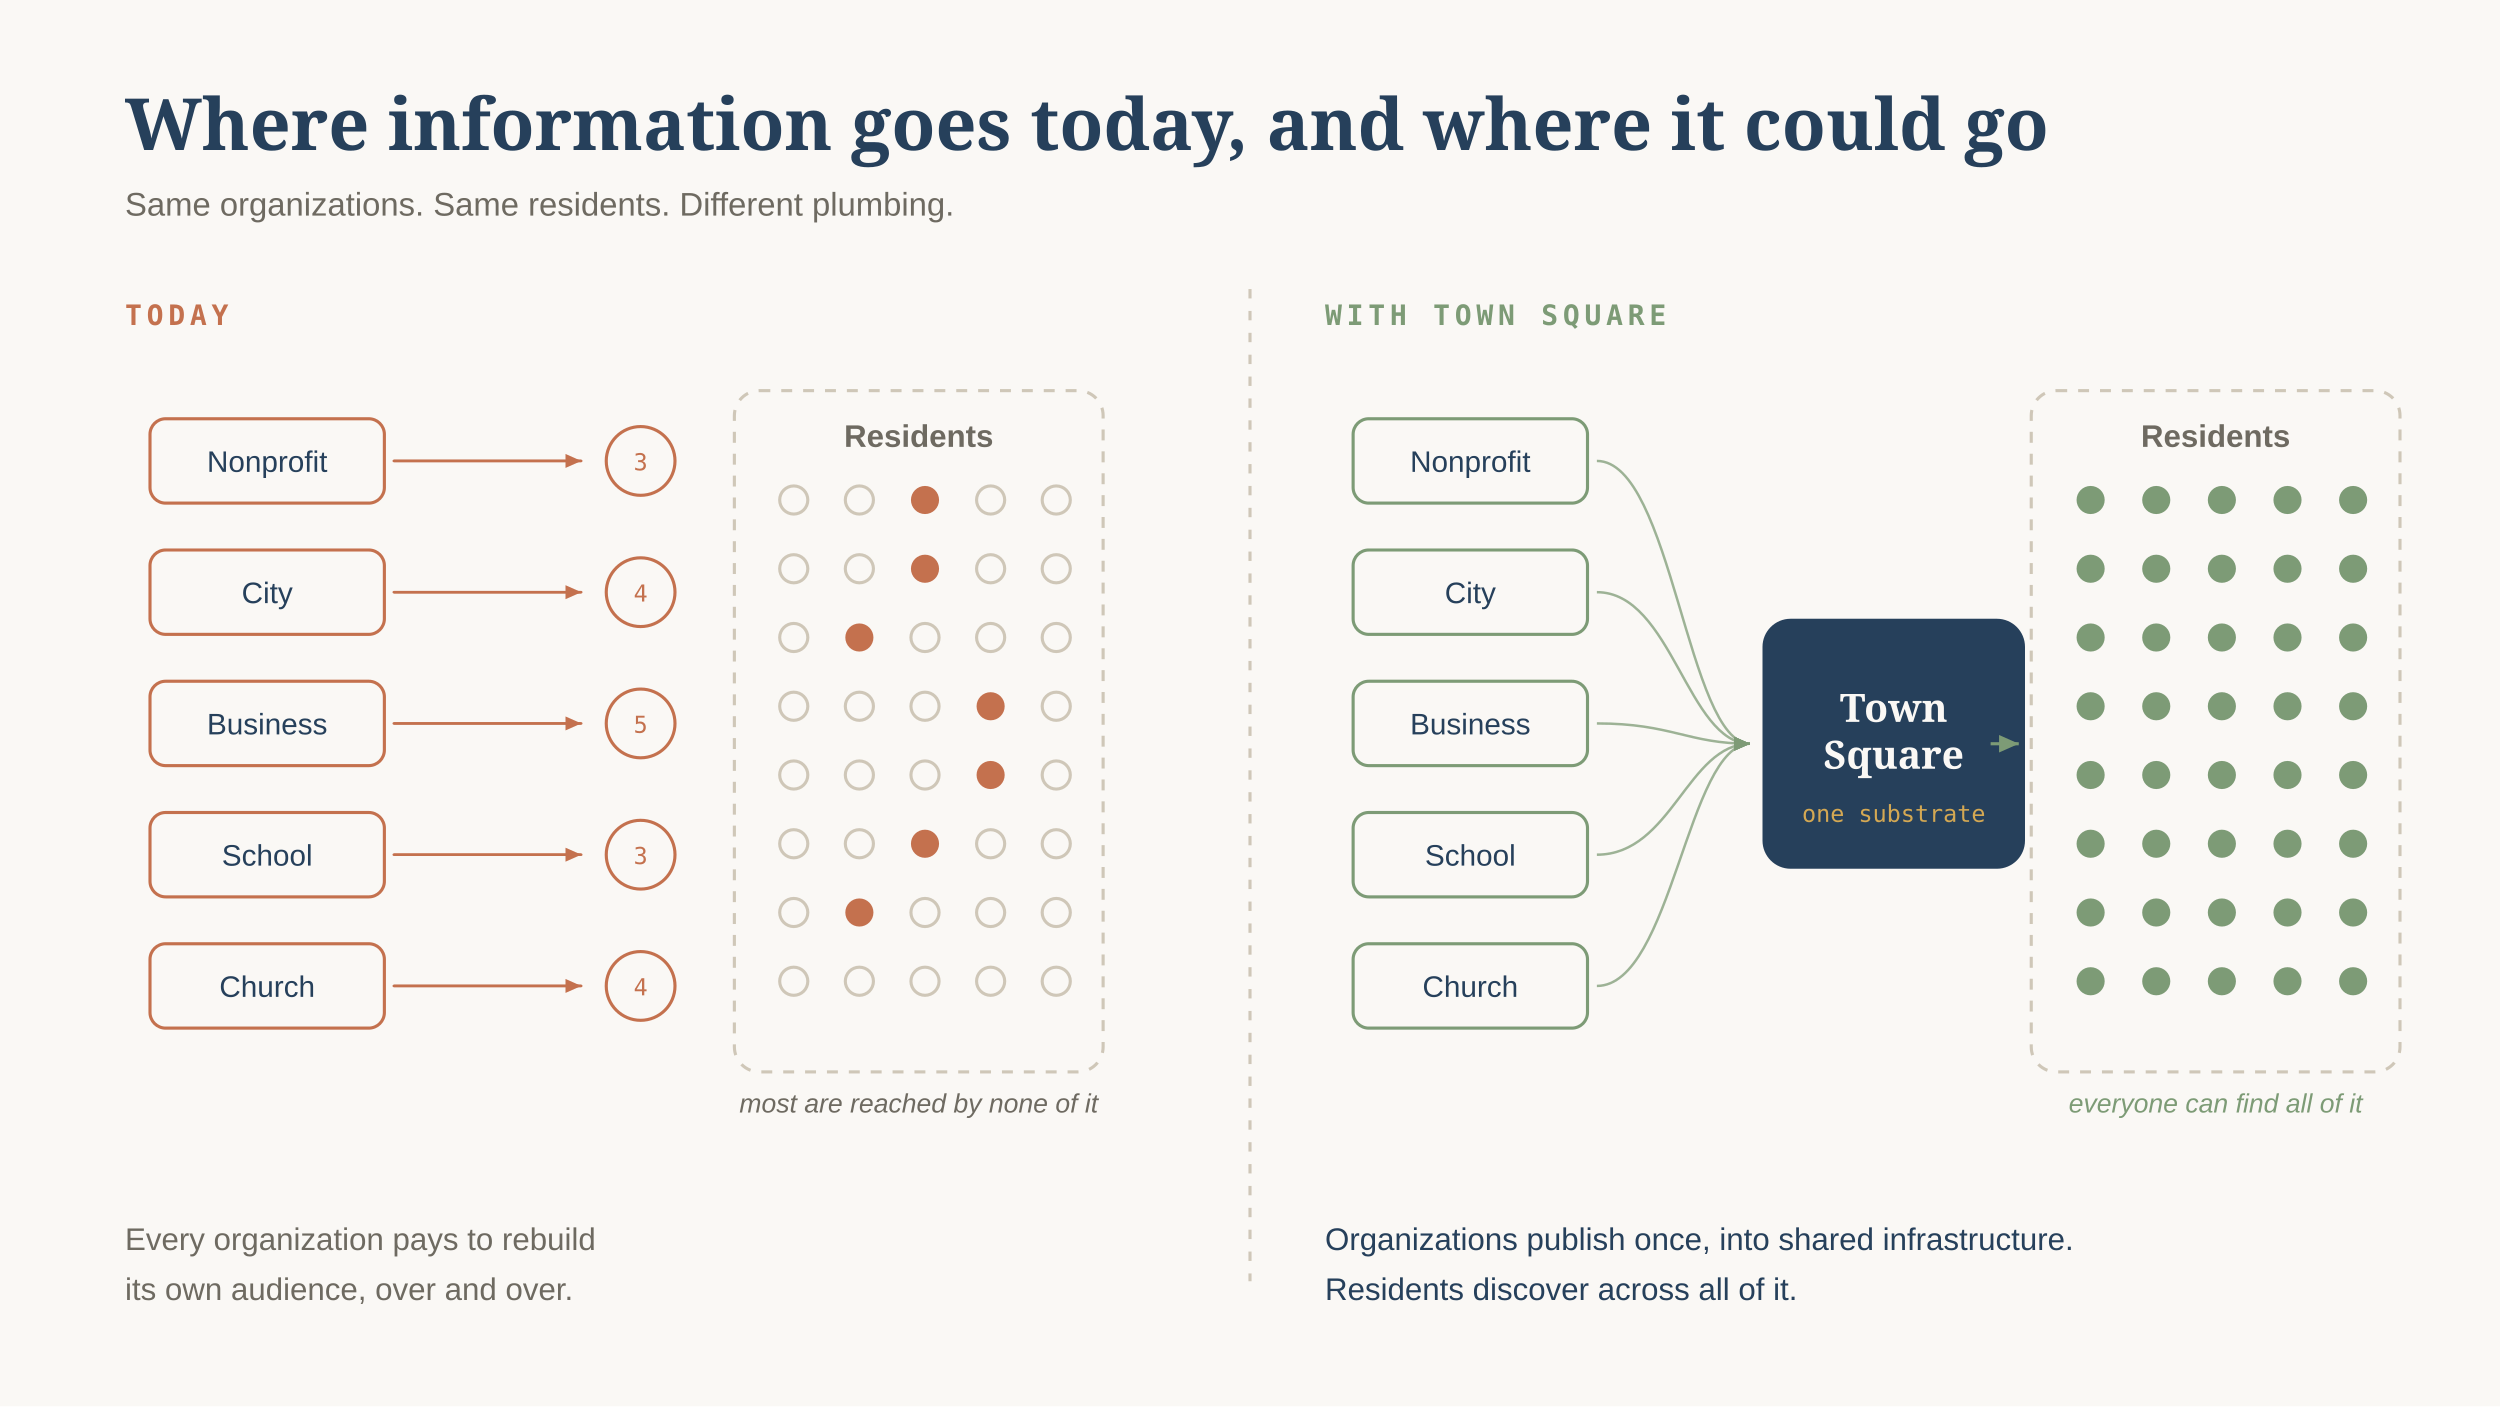
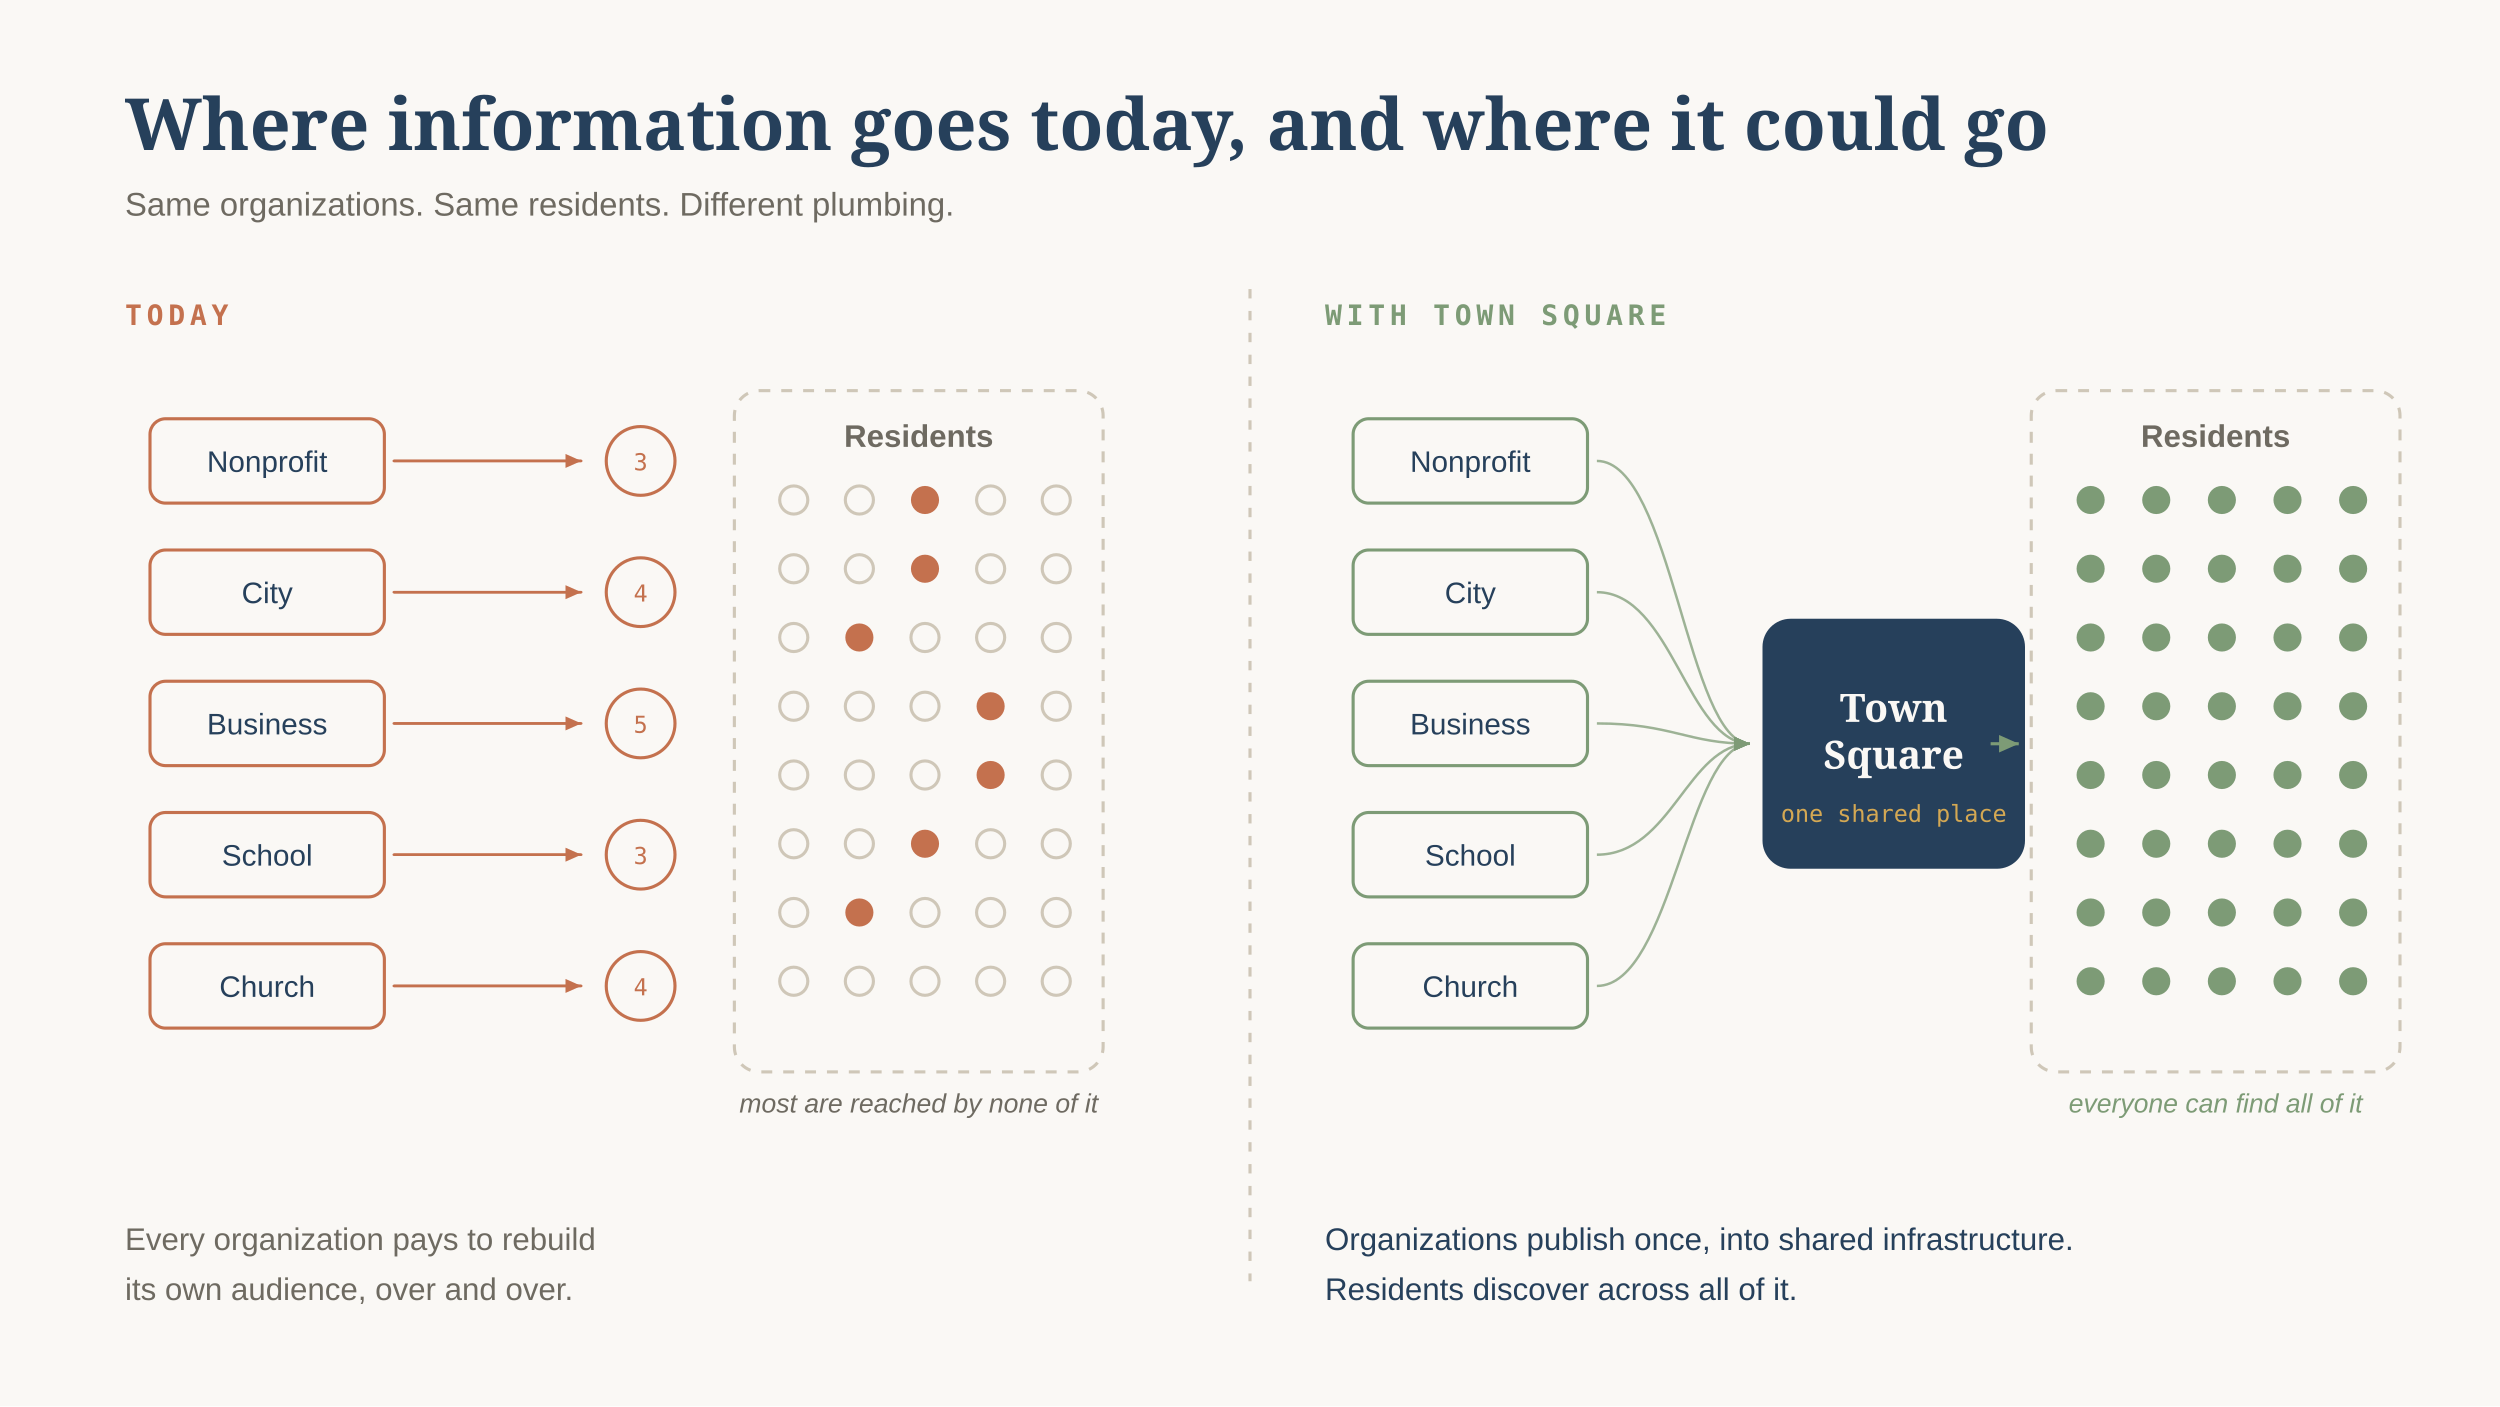
<svg xmlns="http://www.w3.org/2000/svg" viewBox="0 0 1600 900" width="1600" height="900" font-kerning="normal">
  <defs>
    <marker id="arrow" viewBox="0 0 10 10" refX="9" refY="5" markerWidth="7" markerHeight="7" orient="auto-start-reverse">
      <path d="M 0 1 L 9 5 L 0 9 z" fill="#1D1B16" />
    </marker>
    <marker id="arrow-sage" viewBox="0 0 10 10" refX="9" refY="5" markerWidth="7" markerHeight="7" orient="auto-start-reverse">
      <path d="M 0 1 L 9 5 L 0 9 z" fill="#7D9B76" />
    </marker>
    <marker id="arrow-terra" viewBox="0 0 10 10" refX="9" refY="5" markerWidth="7" markerHeight="7" orient="auto-start-reverse">
      <path d="M 0 1 L 9 5 L 0 9 z" fill="#C4714E" />
    </marker>
    <marker id="arrow-muted" viewBox="0 0 10 10" refX="9" refY="5" markerWidth="7" markerHeight="7" orient="auto-start-reverse">
      <path d="M 0 1 L 9 5 L 0 9 z" fill="#6E6A61" />
    </marker>
    <marker id="arrow-gold" viewBox="0 0 10 10" refX="9" refY="5" markerWidth="7" markerHeight="7" orient="auto-start-reverse">
      <path d="M 0 1 L 9 5 L 0 9 z" fill="#D4A853" />
    </marker>
    <marker id="arrow-navy" viewBox="0 0 10 10" refX="9" refY="5" markerWidth="7" markerHeight="7" orient="auto-start-reverse">
      <path d="M 0 1 L 9 5 L 0 9 z" fill="#26405B" />
    </marker>
  </defs>
  <rect width="1600" height="900" fill="#FAF8F5" />
  <text x="80" y="96" font-family="Newsreader, 'Libre Baskerville', Georgia, serif" font-size="46" font-weight="600" fill="#26405B" text-anchor="start">Where information goes today, and where it could go</text>
  <text x="80" y="138" font-family="'DM Sans', -apple-system, 'Helvetica Neue', Arial, sans-serif" font-size="21" font-weight="400" fill="#6E6A61" text-anchor="start">Same organizations. Same residents. Different plumbing.</text>
  <line x1="800" y1="185" x2="800" y2="820" stroke="#CFC7B8" stroke-width="2" stroke-dasharray="6 8" />
  <text x="80" y="208" font-family="'DM Mono', ui-monospace, 'SF Mono', Menlo, monospace" font-size="18" font-weight="600" fill="#C4714E" text-anchor="start" letter-spacing="3">TODAY</text>
  <text x="848" y="208" font-family="'DM Mono', ui-monospace, 'SF Mono', Menlo, monospace" font-size="18" font-weight="600" fill="#7D9B76" text-anchor="start" letter-spacing="3">WITH TOWN SQUARE</text>
  <rect x="96" y="268" width="150" height="54" rx="10" fill="#FAF8F5" stroke="#C4714E" stroke-width="2" />
  <text x="171" y="302" font-family="'DM Sans', -apple-system, 'Helvetica Neue', Arial, sans-serif" font-size="19" font-weight="500" fill="#26405B" text-anchor="middle">Nonprofit</text>
  <path d="M 252 295 L 372 295" fill="none" stroke="#C4714E" stroke-width="1.6" stroke-linecap="round" stroke-linejoin="round" />
  <path d="M 252 295 L 372 295" fill="none" stroke="#C4714E" stroke-width="1.6" marker-end="url(#arrow-terra)" />
  <circle cx="410" cy="295" r="22" fill="none" stroke="#C4714E" stroke-width="2" />
  <text x="410" y="301" font-family="'DM Mono', ui-monospace, 'SF Mono', Menlo, monospace" font-size="15" font-weight="500" fill="#C4714E" text-anchor="middle">3</text>
  <rect x="96" y="352" width="150" height="54" rx="10" fill="#FAF8F5" stroke="#C4714E" stroke-width="2" />
  <text x="171" y="386" font-family="'DM Sans', -apple-system, 'Helvetica Neue', Arial, sans-serif" font-size="19" font-weight="500" fill="#26405B" text-anchor="middle">City</text>
  <path d="M 252 379 L 372 379" fill="none" stroke="#C4714E" stroke-width="1.6" stroke-linecap="round" stroke-linejoin="round" />
  <path d="M 252 379 L 372 379" fill="none" stroke="#C4714E" stroke-width="1.6" marker-end="url(#arrow-terra)" />
  <circle cx="410" cy="379" r="22" fill="none" stroke="#C4714E" stroke-width="2" />
  <text x="410" y="385" font-family="'DM Mono', ui-monospace, 'SF Mono', Menlo, monospace" font-size="15" font-weight="500" fill="#C4714E" text-anchor="middle">4</text>
  <rect x="96" y="436" width="150" height="54" rx="10" fill="#FAF8F5" stroke="#C4714E" stroke-width="2" />
  <text x="171" y="470" font-family="'DM Sans', -apple-system, 'Helvetica Neue', Arial, sans-serif" font-size="19" font-weight="500" fill="#26405B" text-anchor="middle">Business</text>
  <path d="M 252 463 L 372 463" fill="none" stroke="#C4714E" stroke-width="1.6" stroke-linecap="round" stroke-linejoin="round" />
  <path d="M 252 463 L 372 463" fill="none" stroke="#C4714E" stroke-width="1.6" marker-end="url(#arrow-terra)" />
  <circle cx="410" cy="463" r="22" fill="none" stroke="#C4714E" stroke-width="2" />
  <text x="410" y="469" font-family="'DM Mono', ui-monospace, 'SF Mono', Menlo, monospace" font-size="15" font-weight="500" fill="#C4714E" text-anchor="middle">5</text>
  <rect x="96" y="520" width="150" height="54" rx="10" fill="#FAF8F5" stroke="#C4714E" stroke-width="2" />
  <text x="171" y="554" font-family="'DM Sans', -apple-system, 'Helvetica Neue', Arial, sans-serif" font-size="19" font-weight="500" fill="#26405B" text-anchor="middle">School</text>
  <path d="M 252 547 L 372 547" fill="none" stroke="#C4714E" stroke-width="1.6" stroke-linecap="round" stroke-linejoin="round" />
  <path d="M 252 547 L 372 547" fill="none" stroke="#C4714E" stroke-width="1.6" marker-end="url(#arrow-terra)" />
  <circle cx="410" cy="547" r="22" fill="none" stroke="#C4714E" stroke-width="2" />
  <text x="410" y="553" font-family="'DM Mono', ui-monospace, 'SF Mono', Menlo, monospace" font-size="15" font-weight="500" fill="#C4714E" text-anchor="middle">3</text>
  <rect x="96" y="604" width="150" height="54" rx="10" fill="#FAF8F5" stroke="#C4714E" stroke-width="2" />
  <text x="171" y="638" font-family="'DM Sans', -apple-system, 'Helvetica Neue', Arial, sans-serif" font-size="19" font-weight="500" fill="#26405B" text-anchor="middle">Church</text>
  <path d="M 252 631 L 372 631" fill="none" stroke="#C4714E" stroke-width="1.6" stroke-linecap="round" stroke-linejoin="round" />
  <path d="M 252 631 L 372 631" fill="none" stroke="#C4714E" stroke-width="1.6" marker-end="url(#arrow-terra)" />
  <circle cx="410" cy="631" r="22" fill="none" stroke="#C4714E" stroke-width="2" />
  <text x="410" y="637" font-family="'DM Mono', ui-monospace, 'SF Mono', Menlo, monospace" font-size="15" font-weight="500" fill="#C4714E" text-anchor="middle">4</text>
  <rect x="470" y="250" width="236" height="436" rx="16" fill="#FAF8F5" stroke="#CFC7B8" stroke-width="2" stroke-dasharray="7 7" />
  <text x="588" y="286" font-family="'DM Sans', -apple-system, 'Helvetica Neue', Arial, sans-serif" font-size="20" font-weight="600" fill="#6E6A61" text-anchor="middle">Residents</text>
  <circle cx="508" cy="320" r="9" fill="none" stroke="#CFC7B8" stroke-width="2" />
  <circle cx="550" cy="320" r="9" fill="none" stroke="#CFC7B8" stroke-width="2" />
  <circle cx="592" cy="320" r="9" fill="#C4714E" stroke="none" stroke-width="2" />
  <circle cx="634" cy="320" r="9" fill="none" stroke="#CFC7B8" stroke-width="2" />
  <circle cx="676" cy="320" r="9" fill="none" stroke="#CFC7B8" stroke-width="2" />
  <circle cx="508" cy="364" r="9" fill="none" stroke="#CFC7B8" stroke-width="2" />
  <circle cx="550" cy="364" r="9" fill="none" stroke="#CFC7B8" stroke-width="2" />
  <circle cx="592" cy="364" r="9" fill="#C4714E" stroke="none" stroke-width="2" />
  <circle cx="634" cy="364" r="9" fill="none" stroke="#CFC7B8" stroke-width="2" />
  <circle cx="676" cy="364" r="9" fill="none" stroke="#CFC7B8" stroke-width="2" />
  <circle cx="508" cy="408" r="9" fill="none" stroke="#CFC7B8" stroke-width="2" />
  <circle cx="550" cy="408" r="9" fill="#C4714E" stroke="none" stroke-width="2" />
  <circle cx="592" cy="408" r="9" fill="none" stroke="#CFC7B8" stroke-width="2" />
  <circle cx="634" cy="408" r="9" fill="none" stroke="#CFC7B8" stroke-width="2" />
  <circle cx="676" cy="408" r="9" fill="none" stroke="#CFC7B8" stroke-width="2" />
  <circle cx="508" cy="452" r="9" fill="none" stroke="#CFC7B8" stroke-width="2" />
  <circle cx="550" cy="452" r="9" fill="none" stroke="#CFC7B8" stroke-width="2" />
  <circle cx="592" cy="452" r="9" fill="none" stroke="#CFC7B8" stroke-width="2" />
  <circle cx="634" cy="452" r="9" fill="#C4714E" stroke="none" stroke-width="2" />
  <circle cx="676" cy="452" r="9" fill="none" stroke="#CFC7B8" stroke-width="2" />
  <circle cx="508" cy="496" r="9" fill="none" stroke="#CFC7B8" stroke-width="2" />
  <circle cx="550" cy="496" r="9" fill="none" stroke="#CFC7B8" stroke-width="2" />
  <circle cx="592" cy="496" r="9" fill="none" stroke="#CFC7B8" stroke-width="2" />
  <circle cx="634" cy="496" r="9" fill="#C4714E" stroke="none" stroke-width="2" />
  <circle cx="676" cy="496" r="9" fill="none" stroke="#CFC7B8" stroke-width="2" />
  <circle cx="508" cy="540" r="9" fill="none" stroke="#CFC7B8" stroke-width="2" />
  <circle cx="550" cy="540" r="9" fill="none" stroke="#CFC7B8" stroke-width="2" />
  <circle cx="592" cy="540" r="9" fill="#C4714E" stroke="none" stroke-width="2" />
  <circle cx="634" cy="540" r="9" fill="none" stroke="#CFC7B8" stroke-width="2" />
  <circle cx="676" cy="540" r="9" fill="none" stroke="#CFC7B8" stroke-width="2" />
  <circle cx="508" cy="584" r="9" fill="none" stroke="#CFC7B8" stroke-width="2" />
  <circle cx="550" cy="584" r="9" fill="#C4714E" stroke="none" stroke-width="2" />
  <circle cx="592" cy="584" r="9" fill="none" stroke="#CFC7B8" stroke-width="2" />
  <circle cx="634" cy="584" r="9" fill="none" stroke="#CFC7B8" stroke-width="2" />
  <circle cx="676" cy="584" r="9" fill="none" stroke="#CFC7B8" stroke-width="2" />
  <circle cx="508" cy="628" r="9" fill="none" stroke="#CFC7B8" stroke-width="2" />
  <circle cx="550" cy="628" r="9" fill="none" stroke="#CFC7B8" stroke-width="2" />
  <circle cx="592" cy="628" r="9" fill="none" stroke="#CFC7B8" stroke-width="2" />
  <circle cx="634" cy="628" r="9" fill="none" stroke="#CFC7B8" stroke-width="2" />
  <circle cx="676" cy="628" r="9" fill="none" stroke="#CFC7B8" stroke-width="2" />
  <text x="588" y="712" font-family="'DM Sans', -apple-system, 'Helvetica Neue', Arial, sans-serif" font-size="17" font-weight="400" fill="#6E6A61" text-anchor="middle" font-style="italic">most are reached by none of it</text>
  <rect x="866" y="268" width="150" height="54" rx="10" fill="#FAF8F5" stroke="#7D9B76" stroke-width="2" />
  <text x="941" y="302" font-family="'DM Sans', -apple-system, 'Helvetica Neue', Arial, sans-serif" font-size="19" font-weight="500" fill="#26405B" text-anchor="middle">Nonprofit</text>
  <path d="M 1022 295 C 1070 295, 1080 476, 1120 476" fill="none" stroke="#7D9B76" stroke-width="1.6" opacity="0.75" marker-end="url(#arrow-sage)" />
  <rect x="866" y="352" width="150" height="54" rx="10" fill="#FAF8F5" stroke="#7D9B76" stroke-width="2" />
  <text x="941" y="386" font-family="'DM Sans', -apple-system, 'Helvetica Neue', Arial, sans-serif" font-size="19" font-weight="500" fill="#26405B" text-anchor="middle">City</text>
  <path d="M 1022 379 C 1070 379, 1080 476, 1120 476" fill="none" stroke="#7D9B76" stroke-width="1.6" opacity="0.75" marker-end="url(#arrow-sage)" />
  <rect x="866" y="436" width="150" height="54" rx="10" fill="#FAF8F5" stroke="#7D9B76" stroke-width="2" />
  <text x="941" y="470" font-family="'DM Sans', -apple-system, 'Helvetica Neue', Arial, sans-serif" font-size="19" font-weight="500" fill="#26405B" text-anchor="middle">Business</text>
  <path d="M 1022 463 C 1070 463, 1080 476, 1120 476" fill="none" stroke="#7D9B76" stroke-width="1.6" opacity="0.75" marker-end="url(#arrow-sage)" />
  <rect x="866" y="520" width="150" height="54" rx="10" fill="#FAF8F5" stroke="#7D9B76" stroke-width="2" />
  <text x="941" y="554" font-family="'DM Sans', -apple-system, 'Helvetica Neue', Arial, sans-serif" font-size="19" font-weight="500" fill="#26405B" text-anchor="middle">School</text>
  <path d="M 1022 547 C 1070 547, 1080 476, 1120 476" fill="none" stroke="#7D9B76" stroke-width="1.6" opacity="0.75" marker-end="url(#arrow-sage)" />
  <rect x="866" y="604" width="150" height="54" rx="10" fill="#FAF8F5" stroke="#7D9B76" stroke-width="2" />
  <text x="941" y="638" font-family="'DM Sans', -apple-system, 'Helvetica Neue', Arial, sans-serif" font-size="19" font-weight="500" fill="#26405B" text-anchor="middle">Church</text>
  <path d="M 1022 631 C 1070 631, 1080 476, 1120 476" fill="none" stroke="#7D9B76" stroke-width="1.6" opacity="0.75" marker-end="url(#arrow-sage)" />
  <rect x="1128" y="396" width="168" height="160" rx="18" fill="#26405B" stroke="none" stroke-width="2" />
  <text x="1212" y="462" font-family="Newsreader, 'Libre Baskerville', Georgia, serif" font-size="25" font-weight="600" fill="#FAF8F5" text-anchor="middle">Town</text>
  <text x="1212" y="492" font-family="Newsreader, 'Libre Baskerville', Georgia, serif" font-size="25" font-weight="600" fill="#FAF8F5" text-anchor="middle">Square</text>
-   <text x="1212" y="526" font-family="'DM Mono', ui-monospace, 'SF Mono', Menlo, monospace" font-size="15" font-weight="500" fill="#D4A853" text-anchor="middle">one substrate</text>
+   <text x="1212" y="526" font-family="'DM Mono', ui-monospace, 'SF Mono', Menlo, monospace" font-size="15" font-weight="500" fill="#D4A853" text-anchor="middle">one shared place</text>
  <rect x="1300" y="250" width="236" height="436" rx="16" fill="#FAF8F5" stroke="#CFC7B8" stroke-width="2" stroke-dasharray="7 7" />
  <text x="1418" y="286" font-family="'DM Sans', -apple-system, 'Helvetica Neue', Arial, sans-serif" font-size="20" font-weight="600" fill="#6E6A61" text-anchor="middle">Residents</text>
  <circle cx="1338" cy="320" r="9" fill="#7D9B76" stroke="none" stroke-width="2" />
  <circle cx="1380" cy="320" r="9" fill="#7D9B76" stroke="none" stroke-width="2" />
  <circle cx="1422" cy="320" r="9" fill="#7D9B76" stroke="none" stroke-width="2" />
  <circle cx="1464" cy="320" r="9" fill="#7D9B76" stroke="none" stroke-width="2" />
  <circle cx="1506" cy="320" r="9" fill="#7D9B76" stroke="none" stroke-width="2" />
  <circle cx="1338" cy="364" r="9" fill="#7D9B76" stroke="none" stroke-width="2" />
  <circle cx="1380" cy="364" r="9" fill="#7D9B76" stroke="none" stroke-width="2" />
  <circle cx="1422" cy="364" r="9" fill="#7D9B76" stroke="none" stroke-width="2" />
  <circle cx="1464" cy="364" r="9" fill="#7D9B76" stroke="none" stroke-width="2" />
  <circle cx="1506" cy="364" r="9" fill="#7D9B76" stroke="none" stroke-width="2" />
  <circle cx="1338" cy="408" r="9" fill="#7D9B76" stroke="none" stroke-width="2" />
  <circle cx="1380" cy="408" r="9" fill="#7D9B76" stroke="none" stroke-width="2" />
  <circle cx="1422" cy="408" r="9" fill="#7D9B76" stroke="none" stroke-width="2" />
  <circle cx="1464" cy="408" r="9" fill="#7D9B76" stroke="none" stroke-width="2" />
  <circle cx="1506" cy="408" r="9" fill="#7D9B76" stroke="none" stroke-width="2" />
  <circle cx="1338" cy="452" r="9" fill="#7D9B76" stroke="none" stroke-width="2" />
  <circle cx="1380" cy="452" r="9" fill="#7D9B76" stroke="none" stroke-width="2" />
  <circle cx="1422" cy="452" r="9" fill="#7D9B76" stroke="none" stroke-width="2" />
  <circle cx="1464" cy="452" r="9" fill="#7D9B76" stroke="none" stroke-width="2" />
  <circle cx="1506" cy="452" r="9" fill="#7D9B76" stroke="none" stroke-width="2" />
  <circle cx="1338" cy="496" r="9" fill="#7D9B76" stroke="none" stroke-width="2" />
  <circle cx="1380" cy="496" r="9" fill="#7D9B76" stroke="none" stroke-width="2" />
  <circle cx="1422" cy="496" r="9" fill="#7D9B76" stroke="none" stroke-width="2" />
  <circle cx="1464" cy="496" r="9" fill="#7D9B76" stroke="none" stroke-width="2" />
  <circle cx="1506" cy="496" r="9" fill="#7D9B76" stroke="none" stroke-width="2" />
  <circle cx="1338" cy="540" r="9" fill="#7D9B76" stroke="none" stroke-width="2" />
  <circle cx="1380" cy="540" r="9" fill="#7D9B76" stroke="none" stroke-width="2" />
  <circle cx="1422" cy="540" r="9" fill="#7D9B76" stroke="none" stroke-width="2" />
  <circle cx="1464" cy="540" r="9" fill="#7D9B76" stroke="none" stroke-width="2" />
  <circle cx="1506" cy="540" r="9" fill="#7D9B76" stroke="none" stroke-width="2" />
  <circle cx="1338" cy="584" r="9" fill="#7D9B76" stroke="none" stroke-width="2" />
  <circle cx="1380" cy="584" r="9" fill="#7D9B76" stroke="none" stroke-width="2" />
  <circle cx="1422" cy="584" r="9" fill="#7D9B76" stroke="none" stroke-width="2" />
  <circle cx="1464" cy="584" r="9" fill="#7D9B76" stroke="none" stroke-width="2" />
  <circle cx="1506" cy="584" r="9" fill="#7D9B76" stroke="none" stroke-width="2" />
  <circle cx="1338" cy="628" r="9" fill="#7D9B76" stroke="none" stroke-width="2" />
  <circle cx="1380" cy="628" r="9" fill="#7D9B76" stroke="none" stroke-width="2" />
  <circle cx="1422" cy="628" r="9" fill="#7D9B76" stroke="none" stroke-width="2" />
  <circle cx="1464" cy="628" r="9" fill="#7D9B76" stroke="none" stroke-width="2" />
  <circle cx="1506" cy="628" r="9" fill="#7D9B76" stroke="none" stroke-width="2" />
  <path d="M 1274 476 L 1292 476" fill="none" stroke="#7D9B76" stroke-width="2" marker-end="url(#arrow-sage)" />
  <text x="1418" y="712" font-family="'DM Sans', -apple-system, 'Helvetica Neue', Arial, sans-serif" font-size="17" font-weight="400" fill="#7D9B76" text-anchor="middle" font-style="italic">everyone can find all of it</text>
  <text x="80" y="800" font-family="'DM Sans', -apple-system, 'Helvetica Neue', Arial, sans-serif" font-size="20" font-weight="400" fill="#6E6A61" text-anchor="start">Every organization pays to rebuild</text>
  <text x="80" y="832" font-family="'DM Sans', -apple-system, 'Helvetica Neue', Arial, sans-serif" font-size="20" font-weight="400" fill="#6E6A61" text-anchor="start">its own audience, over and over.</text>
  <text x="848" y="800" font-family="'DM Sans', -apple-system, 'Helvetica Neue', Arial, sans-serif" font-size="20" font-weight="400" fill="#26405B" text-anchor="start">Organizations publish once, into shared infrastructure.</text>
  <text x="848" y="832" font-family="'DM Sans', -apple-system, 'Helvetica Neue', Arial, sans-serif" font-size="20" font-weight="400" fill="#26405B" text-anchor="start">Residents discover across all of it.</text>
</svg>
